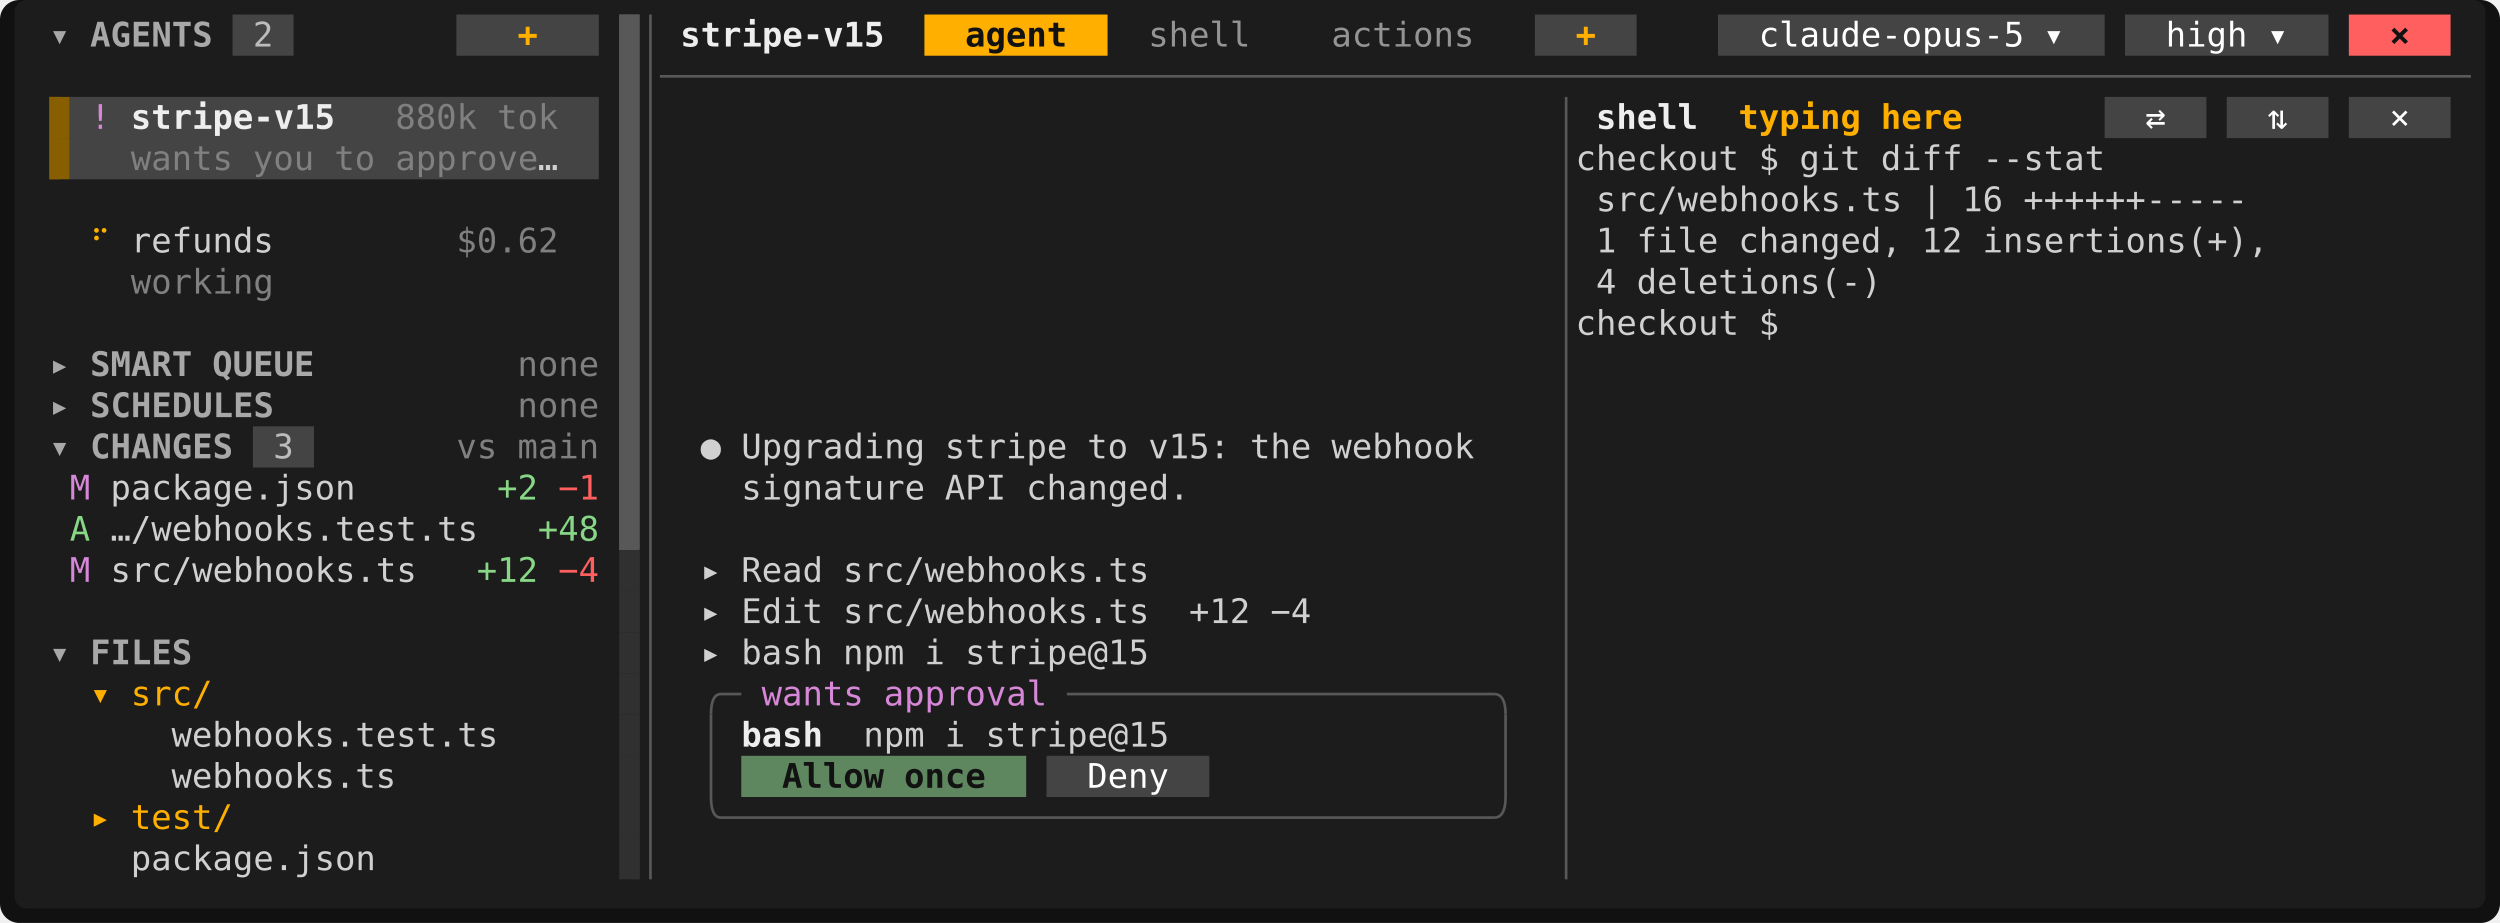
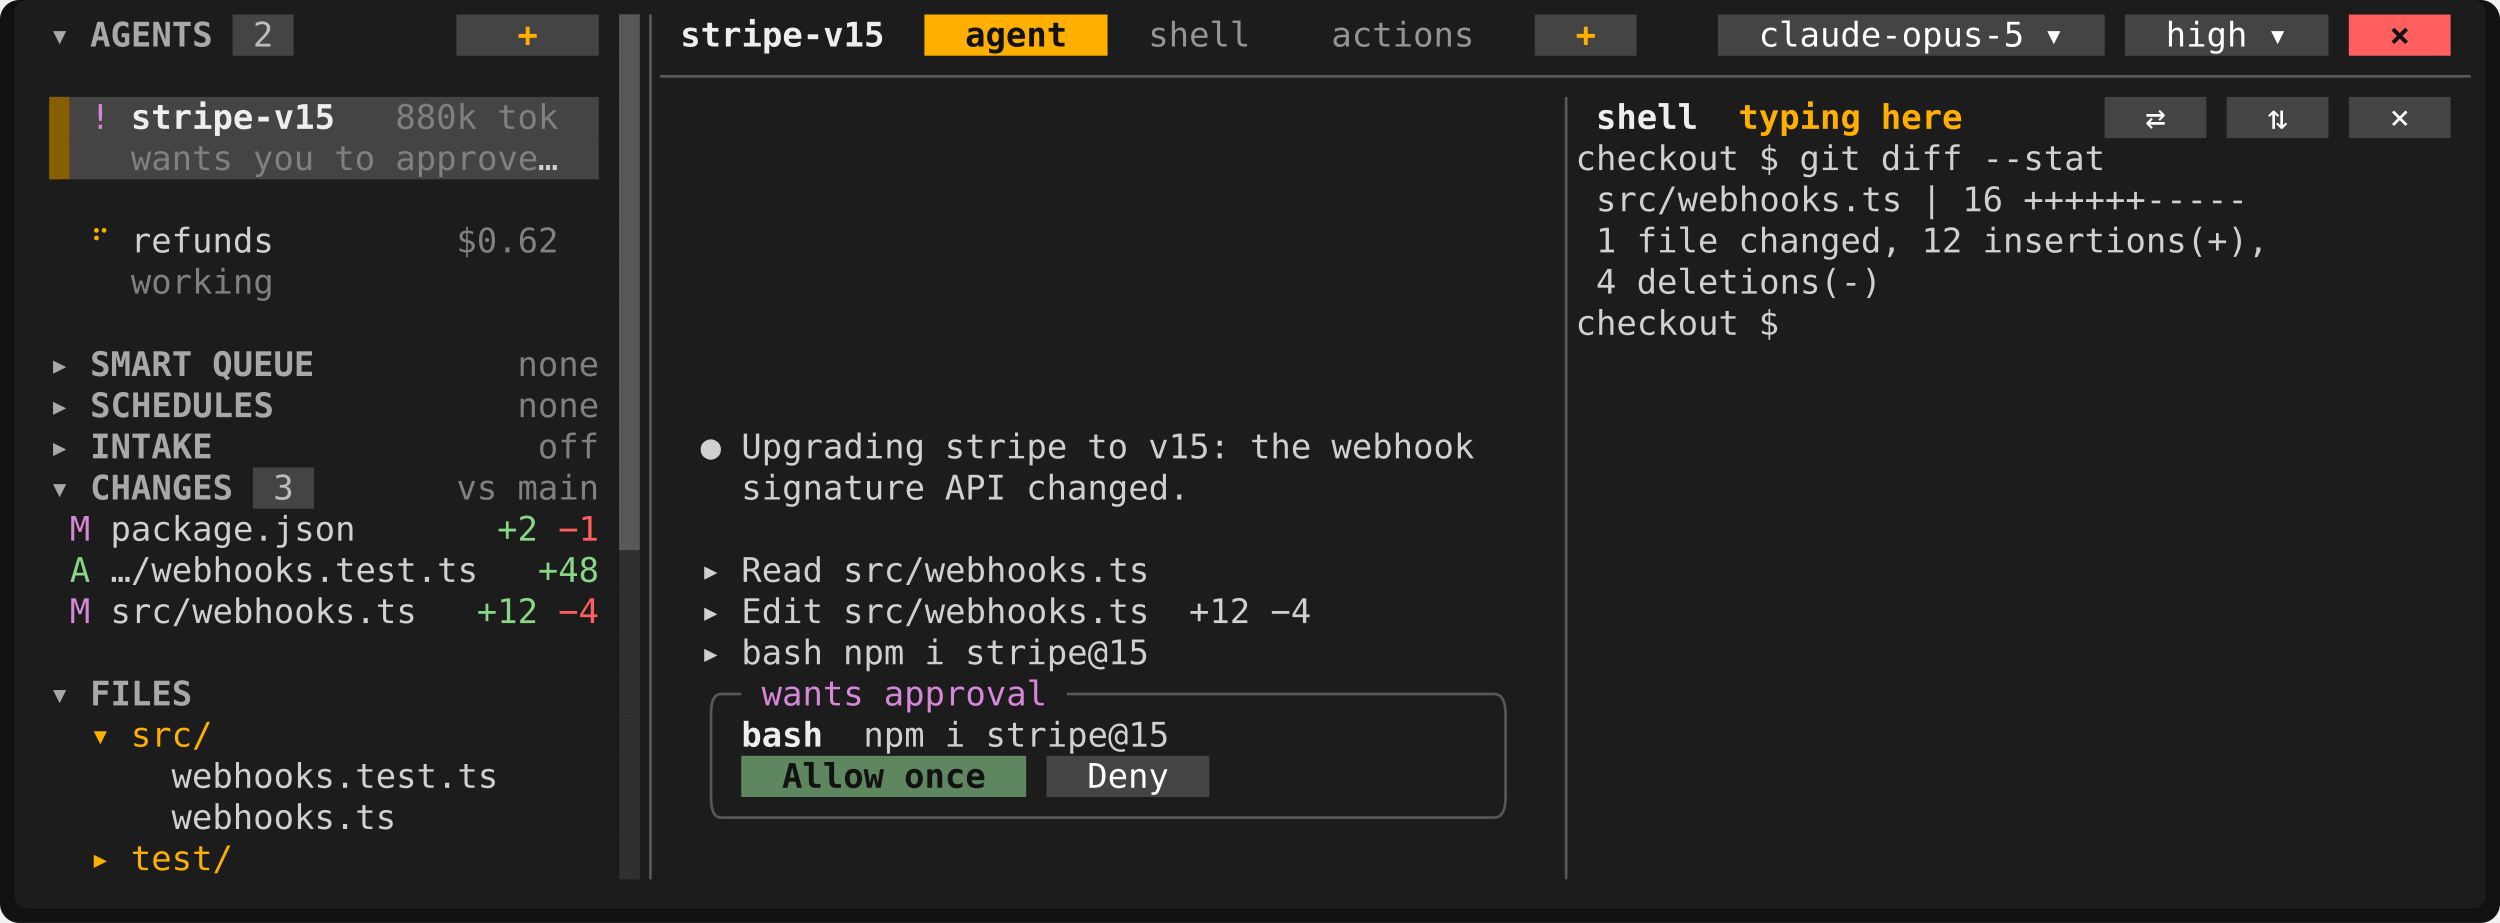
<svg xmlns="http://www.w3.org/2000/svg" viewBox="0 0 1032 381" width="1032" height="381" font-family="ui-monospace,SFMono-Regular,Menlo,Consolas,'DejaVu Sans Mono','Liberation Mono',monospace" font-size="14" role="img" aria-label="Tade">
  <rect width="1032" height="381" rx="8" fill="#111111" />
  <rect x="6" y="0" width="1020" height="375" rx="5" fill="#1c1c1c" />
  <rect x="96" y="6" width="25.2" height="17" fill="#444444" />
  <rect x="188.4" y="6" width="58.8" height="17" fill="#444444" />
  <rect x="255.6" y="6" width="8.4" height="17" fill="#585858" />
  <rect x="381.6" y="6" width="75.6" height="17" fill="#ffaf00" />
  <rect x="633.6" y="6" width="42" height="17" fill="#444444" />
  <rect x="709.2" y="6" width="159.6" height="17" fill="#444444" />
  <rect x="877.2" y="6" width="84" height="17" fill="#444444" />
  <rect x="969.6" y="6" width="42" height="17" fill="#ff5f5f" />
  <rect x="255.6" y="23" width="8.4" height="17" fill="#585858" />
  <rect x="20.4" y="40" width="8.4" height="17" fill="#875f00" />
  <rect x="28.8" y="40" width="218.4" height="17" fill="#444444" />
  <rect x="255.6" y="40" width="8.4" height="17" fill="#585858" />
  <rect x="868.8" y="40" width="42" height="17" fill="#444444" />
  <rect x="919.2" y="40" width="42" height="17" fill="#444444" />
  <rect x="969.6" y="40" width="42" height="17" fill="#444444" />
  <rect x="20.4" y="57" width="8.4" height="17" fill="#875f00" />
  <rect x="28.8" y="57" width="218.4" height="17" fill="#444444" />
  <rect x="255.6" y="57" width="8.4" height="17" fill="#585858" />
  <rect x="255.6" y="74" width="8.4" height="17" fill="#585858" />
  <rect x="255.6" y="91" width="8.4" height="17" fill="#585858" />
  <rect x="255.6" y="108" width="8.4" height="17" fill="#585858" />
  <rect x="255.6" y="125" width="8.4" height="17" fill="#585858" />
  <rect x="255.6" y="142" width="8.4" height="17" fill="#585858" />
  <rect x="255.6" y="159" width="8.4" height="17" fill="#585858" />
-   <rect x="104.4" y="176" width="25.2" height="17" fill="#444444" />
  <rect x="255.6" y="176" width="8.4" height="17" fill="#585858" />
+   <rect x="104.4" y="193" width="25.2" height="17" fill="#444444" />
  <rect x="255.6" y="193" width="8.4" height="17" fill="#585858" />
  <rect x="255.6" y="210" width="8.4" height="17" fill="#585858" />
  <rect x="255.6" y="227" width="8.4" height="17" fill="#303030" />
  <rect x="255.6" y="244" width="8.4" height="17" fill="#303030" />
  <rect x="255.6" y="261" width="8.4" height="17" fill="#303030" />
  <rect x="255.6" y="278" width="8.4" height="17" fill="#303030" />
  <rect x="255.6" y="295" width="8.4" height="17" fill="#303030" />
  <rect x="255.6" y="312" width="8.4" height="17" fill="#303030" />
  <rect x="306" y="312" width="117.6" height="17" fill="#5f875f" />
  <rect x="432" y="312" width="67.2" height="17" fill="#444444" />
  <rect x="255.6" y="329" width="8.4" height="17" fill="#303030" />
  <rect x="255.6" y="346" width="8.4" height="17" fill="#303030" />
  <rect x="255.6" y="6" width="8.4" height="221" fill="#585858" />
  <rect x="20.4" y="40" width="4.2" height="34" fill="#875f00" />
  <rect x="262.95" y="227" width="1.05" height="136" fill="#303030" />
  <line x1="268.5" y1="6" x2="268.5" y2="363" stroke="#585858" stroke-width="1.1" />
  <line x1="272.4" y1="31.5" x2="1020" y2="31.5" stroke="#585858" stroke-width="1.1" />
  <line x1="646.5" y1="40" x2="646.5" y2="363" stroke="#585858" stroke-width="1.1" />
  <path d="M293.5 295Q293.5 286.5 297.6 286.5" fill="none" stroke="#585858" stroke-width="1.1" />
  <line x1="297.6" y1="286.5" x2="306" y2="286.5" stroke="#585858" stroke-width="1.1" />
  <line x1="440.4" y1="286.5" x2="616.8" y2="286.5" stroke="#585858" stroke-width="1.1" />
  <path d="M621.5 295Q621.5 286.5 616.8 286.5" fill="none" stroke="#585858" stroke-width="1.1" />
  <line x1="293.5" y1="295" x2="293.5" y2="329" stroke="#585858" stroke-width="1.1" />
  <line x1="621.5" y1="295" x2="621.5" y2="329" stroke="#585858" stroke-width="1.1" />
  <path d="M293.5 329Q293.5 337.5 297.6 337.5" fill="none" stroke="#585858" stroke-width="1.1" />
  <line x1="297.6" y1="337.5" x2="616.8" y2="337.5" stroke="#585858" stroke-width="1.1" />
  <path d="M621.5 329Q621.5 337.5 616.8 337.5" fill="none" stroke="#585858" stroke-width="1.1" />
  <text x="20.4" y="19.2" textLength="8.4" lengthAdjust="spacingAndGlyphs" fill="#a8a8a8" font-weight="700">▾</text>
  <text x="37.2" y="19.2" textLength="50.4" lengthAdjust="spacingAndGlyphs" fill="#a8a8a8" font-weight="700">AGENTS</text>
  <text x="104.4" y="19.2" textLength="8.4" lengthAdjust="spacingAndGlyphs" fill="#bcbcbc">2</text>
  <text x="213.6" y="19.2" textLength="8.4" lengthAdjust="spacingAndGlyphs" fill="#ffaf00" font-weight="700">+</text>
  <text x="280.8" y="19.2" textLength="84" lengthAdjust="spacingAndGlyphs" fill="#eeeeee" font-weight="700">stripe-v15</text>
  <text x="398.4" y="19.2" textLength="42" lengthAdjust="spacingAndGlyphs" fill="#121212" font-weight="700">agent</text>
  <text x="474" y="19.2" textLength="42" lengthAdjust="spacingAndGlyphs" fill="#949494">shell</text>
  <text x="549.6" y="19.2" textLength="58.8" lengthAdjust="spacingAndGlyphs" fill="#949494">actions</text>
  <text x="650.4" y="19.2" textLength="8.4" lengthAdjust="spacingAndGlyphs" fill="#ffaf00" font-weight="700">+</text>
  <text x="726" y="19.2" textLength="109.2" lengthAdjust="spacingAndGlyphs" fill="#ffffff">claude-opus-5</text>
  <text x="843.6" y="19.2" textLength="8.4" lengthAdjust="spacingAndGlyphs" fill="#ffffff">▾</text>
  <text x="894" y="19.2" textLength="33.6" lengthAdjust="spacingAndGlyphs" fill="#ffffff">high</text>
  <text x="936" y="19.2" textLength="8.4" lengthAdjust="spacingAndGlyphs" fill="#ffffff">▾</text>
  <text x="986.4" y="19.2" textLength="8.4" lengthAdjust="spacingAndGlyphs" fill="#121212" font-weight="700">×</text>
  <text x="37.2" y="53.2" textLength="8.4" lengthAdjust="spacingAndGlyphs" fill="#d787d7">!</text>
  <text x="54" y="53.2" textLength="84" lengthAdjust="spacingAndGlyphs" fill="#eeeeee" font-weight="700">stripe-v15</text>
  <text x="163.2" y="53.2" textLength="33.6" lengthAdjust="spacingAndGlyphs" fill="#808080">880k</text>
  <text x="205.2" y="53.2" textLength="25.2" lengthAdjust="spacingAndGlyphs" fill="#808080">tok</text>
  <text x="658.8" y="53.2" textLength="42" lengthAdjust="spacingAndGlyphs" fill="#eeeeee" font-weight="700">shell</text>
  <text x="717.6" y="53.2" textLength="50.4" lengthAdjust="spacingAndGlyphs" fill="#ffaf00" font-weight="700">typing</text>
  <text x="776.4" y="53.2" textLength="33.6" lengthAdjust="spacingAndGlyphs" fill="#ffaf00" font-weight="700">here</text>
  <text x="885.6" y="53.2" textLength="8.4" lengthAdjust="spacingAndGlyphs" fill="#ffffff">⇄</text>
  <text x="936" y="53.2" textLength="8.4" lengthAdjust="spacingAndGlyphs" fill="#ffffff">⇅</text>
  <text x="986.4" y="53.2" textLength="8.4" lengthAdjust="spacingAndGlyphs" fill="#ffffff">×</text>
  <text x="54" y="70.2" textLength="42" lengthAdjust="spacingAndGlyphs" fill="#808080">wants</text>
  <text x="104.4" y="70.2" textLength="25.2" lengthAdjust="spacingAndGlyphs" fill="#808080">you</text>
  <text x="138" y="70.2" textLength="16.8" lengthAdjust="spacingAndGlyphs" fill="#808080">to</text>
  <text x="163.2" y="70.2" textLength="58.8" lengthAdjust="spacingAndGlyphs" fill="#808080">approve</text>
  <text x="222" y="70.2" textLength="8.4" lengthAdjust="spacingAndGlyphs" fill="#d0d0d0">…</text>
  <text x="650.4" y="70.2" textLength="67.2" lengthAdjust="spacingAndGlyphs" fill="#d0d0d0">checkout</text>
  <text x="726" y="70.2" textLength="8.4" lengthAdjust="spacingAndGlyphs" fill="#d0d0d0">$</text>
  <text x="742.8" y="70.2" textLength="25.2" lengthAdjust="spacingAndGlyphs" fill="#d0d0d0">git</text>
  <text x="776.4" y="70.2" textLength="33.6" lengthAdjust="spacingAndGlyphs" fill="#d0d0d0">diff</text>
  <text x="818.4" y="70.2" textLength="50.4" lengthAdjust="spacingAndGlyphs" fill="#d0d0d0">--stat</text>
  <text x="658.8" y="87.2" textLength="126" lengthAdjust="spacingAndGlyphs" fill="#d0d0d0">src/webhooks.ts</text>
  <text x="793.2" y="87.2" textLength="8.4" lengthAdjust="spacingAndGlyphs" fill="#d0d0d0">|</text>
  <text x="810" y="87.2" textLength="16.8" lengthAdjust="spacingAndGlyphs" fill="#d0d0d0">16</text>
  <text x="835.2" y="87.2" textLength="92.4" lengthAdjust="spacingAndGlyphs" fill="#d0d0d0">++++++-----</text>
  <text x="37.2" y="104.2" textLength="8.4" lengthAdjust="spacingAndGlyphs" fill="#ffaf00">⠋</text>
  <text x="54" y="104.2" textLength="58.8" lengthAdjust="spacingAndGlyphs" fill="#d0d0d0">refunds</text>
  <text x="188.4" y="104.2" textLength="42" lengthAdjust="spacingAndGlyphs" fill="#808080">$0.62</text>
  <text x="658.8" y="104.2" textLength="8.4" lengthAdjust="spacingAndGlyphs" fill="#d0d0d0">1</text>
  <text x="675.6" y="104.2" textLength="33.6" lengthAdjust="spacingAndGlyphs" fill="#d0d0d0">file</text>
  <text x="717.6" y="104.2" textLength="67.2" lengthAdjust="spacingAndGlyphs" fill="#d0d0d0">changed,</text>
  <text x="793.2" y="104.2" textLength="16.8" lengthAdjust="spacingAndGlyphs" fill="#d0d0d0">12</text>
  <text x="818.4" y="104.2" textLength="117.6" lengthAdjust="spacingAndGlyphs" fill="#d0d0d0">insertions(+),</text>
  <text x="54" y="121.2" textLength="58.8" lengthAdjust="spacingAndGlyphs" fill="#808080">working</text>
  <text x="658.8" y="121.2" textLength="8.4" lengthAdjust="spacingAndGlyphs" fill="#d0d0d0">4</text>
  <text x="675.6" y="121.2" textLength="100.8" lengthAdjust="spacingAndGlyphs" fill="#d0d0d0">deletions(-)</text>
  <text x="650.4" y="138.2" textLength="67.2" lengthAdjust="spacingAndGlyphs" fill="#d0d0d0">checkout</text>
  <text x="726" y="138.2" textLength="8.4" lengthAdjust="spacingAndGlyphs" fill="#d0d0d0">$</text>
  <text x="20.4" y="155.2" textLength="8.4" lengthAdjust="spacingAndGlyphs" fill="#a8a8a8" font-weight="700">▸</text>
  <text x="37.2" y="155.2" textLength="42" lengthAdjust="spacingAndGlyphs" fill="#a8a8a8" font-weight="700">SMART</text>
  <text x="87.6" y="155.2" textLength="42" lengthAdjust="spacingAndGlyphs" fill="#a8a8a8" font-weight="700">QUEUE</text>
  <text x="213.6" y="155.2" textLength="33.6" lengthAdjust="spacingAndGlyphs" fill="#808080">none</text>
  <text x="20.4" y="172.2" textLength="8.4" lengthAdjust="spacingAndGlyphs" fill="#a8a8a8" font-weight="700">▸</text>
  <text x="37.2" y="172.2" textLength="75.6" lengthAdjust="spacingAndGlyphs" fill="#a8a8a8" font-weight="700">SCHEDULES</text>
  <text x="213.6" y="172.2" textLength="33.6" lengthAdjust="spacingAndGlyphs" fill="#808080">none</text>
-   <text x="20.4" y="189.2" textLength="8.4" lengthAdjust="spacingAndGlyphs" fill="#a8a8a8" font-weight="700">▾</text>
-   <text x="37.2" y="189.2" textLength="58.8" lengthAdjust="spacingAndGlyphs" fill="#a8a8a8" font-weight="700">CHANGES</text>
-   <text x="112.8" y="189.2" textLength="8.4" lengthAdjust="spacingAndGlyphs" fill="#bcbcbc">3</text>
-   <text x="188.4" y="189.2" textLength="16.8" lengthAdjust="spacingAndGlyphs" fill="#808080">vs</text>
-   <text x="213.6" y="189.2" textLength="33.6" lengthAdjust="spacingAndGlyphs" fill="#808080">main</text>
+   <text x="20.4" y="189.2" textLength="8.4" lengthAdjust="spacingAndGlyphs" fill="#a8a8a8" font-weight="700">▸</text>
+   <text x="37.2" y="189.2" textLength="50.4" lengthAdjust="spacingAndGlyphs" fill="#a8a8a8" font-weight="700">INTAKE</text>
+   <text x="222" y="189.2" textLength="25.2" lengthAdjust="spacingAndGlyphs" fill="#808080">off</text>
  <text x="289.2" y="189.2" textLength="8.4" lengthAdjust="spacingAndGlyphs" fill="#d0d0d0">●</text>
  <text x="306" y="189.2" textLength="75.6" lengthAdjust="spacingAndGlyphs" fill="#d0d0d0">Upgrading</text>
  <text x="390" y="189.2" textLength="50.4" lengthAdjust="spacingAndGlyphs" fill="#d0d0d0">stripe</text>
  <text x="448.8" y="189.2" textLength="16.8" lengthAdjust="spacingAndGlyphs" fill="#d0d0d0">to</text>
  <text x="474" y="189.2" textLength="33.6" lengthAdjust="spacingAndGlyphs" fill="#d0d0d0">v15:</text>
  <text x="516" y="189.2" textLength="25.2" lengthAdjust="spacingAndGlyphs" fill="#d0d0d0">the</text>
  <text x="549.6" y="189.2" textLength="58.8" lengthAdjust="spacingAndGlyphs" fill="#d0d0d0">webhook</text>
-   <text x="28.8" y="206.2" textLength="8.4" lengthAdjust="spacingAndGlyphs" fill="#d787d7">M</text>
-   <text x="45.6" y="206.2" textLength="100.8" lengthAdjust="spacingAndGlyphs" fill="#d0d0d0">package.json</text>
-   <text x="205.2" y="206.2" textLength="16.8" lengthAdjust="spacingAndGlyphs" fill="#87d787">+2</text>
-   <text x="230.4" y="206.2" textLength="16.8" lengthAdjust="spacingAndGlyphs" fill="#ff5f5f">−1</text>
+   <text x="20.4" y="206.2" textLength="8.4" lengthAdjust="spacingAndGlyphs" fill="#a8a8a8" font-weight="700">▾</text>
+   <text x="37.2" y="206.2" textLength="58.8" lengthAdjust="spacingAndGlyphs" fill="#a8a8a8" font-weight="700">CHANGES</text>
+   <text x="112.8" y="206.2" textLength="8.4" lengthAdjust="spacingAndGlyphs" fill="#bcbcbc">3</text>
+   <text x="188.4" y="206.2" textLength="16.8" lengthAdjust="spacingAndGlyphs" fill="#808080">vs</text>
+   <text x="213.6" y="206.2" textLength="33.6" lengthAdjust="spacingAndGlyphs" fill="#808080">main</text>
  <text x="306" y="206.2" textLength="75.6" lengthAdjust="spacingAndGlyphs" fill="#d0d0d0">signature</text>
  <text x="390" y="206.2" textLength="25.2" lengthAdjust="spacingAndGlyphs" fill="#d0d0d0">API</text>
  <text x="423.6" y="206.2" textLength="67.2" lengthAdjust="spacingAndGlyphs" fill="#d0d0d0">changed.</text>
-   <text x="28.8" y="223.2" textLength="8.4" lengthAdjust="spacingAndGlyphs" fill="#87d787">A</text>
-   <text x="45.6" y="223.2" textLength="151.2" lengthAdjust="spacingAndGlyphs" fill="#d0d0d0">…/webhooks.test.ts</text>
-   <text x="222" y="223.2" textLength="25.2" lengthAdjust="spacingAndGlyphs" fill="#87d787">+48</text>
-   <text x="28.8" y="240.2" textLength="8.4" lengthAdjust="spacingAndGlyphs" fill="#d787d7">M</text>
-   <text x="45.6" y="240.2" textLength="126" lengthAdjust="spacingAndGlyphs" fill="#d0d0d0">src/webhooks.ts</text>
-   <text x="196.8" y="240.2" textLength="25.2" lengthAdjust="spacingAndGlyphs" fill="#87d787">+12</text>
-   <text x="230.4" y="240.2" textLength="16.8" lengthAdjust="spacingAndGlyphs" fill="#ff5f5f">−4</text>
+   <text x="28.8" y="223.2" textLength="8.4" lengthAdjust="spacingAndGlyphs" fill="#d787d7">M</text>
+   <text x="45.6" y="223.2" textLength="100.8" lengthAdjust="spacingAndGlyphs" fill="#d0d0d0">package.json</text>
+   <text x="205.2" y="223.2" textLength="16.8" lengthAdjust="spacingAndGlyphs" fill="#87d787">+2</text>
+   <text x="230.4" y="223.2" textLength="16.8" lengthAdjust="spacingAndGlyphs" fill="#ff5f5f">−1</text>
+   <text x="28.8" y="240.2" textLength="8.4" lengthAdjust="spacingAndGlyphs" fill="#87d787">A</text>
+   <text x="45.6" y="240.2" textLength="151.2" lengthAdjust="spacingAndGlyphs" fill="#d0d0d0">…/webhooks.test.ts</text>
+   <text x="222" y="240.2" textLength="25.2" lengthAdjust="spacingAndGlyphs" fill="#87d787">+48</text>
  <text x="289.2" y="240.2" textLength="8.4" lengthAdjust="spacingAndGlyphs" fill="#d0d0d0">▸</text>
  <text x="306" y="240.2" textLength="33.6" lengthAdjust="spacingAndGlyphs" fill="#d0d0d0">Read</text>
  <text x="348" y="240.2" textLength="126" lengthAdjust="spacingAndGlyphs" fill="#d0d0d0">src/webhooks.ts</text>
+   <text x="28.8" y="257.2" textLength="8.4" lengthAdjust="spacingAndGlyphs" fill="#d787d7">M</text>
+   <text x="45.6" y="257.2" textLength="126" lengthAdjust="spacingAndGlyphs" fill="#d0d0d0">src/webhooks.ts</text>
+   <text x="196.8" y="257.2" textLength="25.2" lengthAdjust="spacingAndGlyphs" fill="#87d787">+12</text>
+   <text x="230.4" y="257.2" textLength="16.8" lengthAdjust="spacingAndGlyphs" fill="#ff5f5f">−4</text>
  <text x="289.2" y="257.2" textLength="8.4" lengthAdjust="spacingAndGlyphs" fill="#d0d0d0">▸</text>
  <text x="306" y="257.2" textLength="33.6" lengthAdjust="spacingAndGlyphs" fill="#d0d0d0">Edit</text>
  <text x="348" y="257.2" textLength="126" lengthAdjust="spacingAndGlyphs" fill="#d0d0d0">src/webhooks.ts</text>
  <text x="490.8" y="257.2" textLength="25.2" lengthAdjust="spacingAndGlyphs" fill="#d0d0d0">+12</text>
  <text x="524.4" y="257.2" textLength="16.8" lengthAdjust="spacingAndGlyphs" fill="#d0d0d0">−4</text>
-   <text x="20.4" y="274.2" textLength="8.4" lengthAdjust="spacingAndGlyphs" fill="#a8a8a8" font-weight="700">▾</text>
-   <text x="37.2" y="274.2" textLength="42" lengthAdjust="spacingAndGlyphs" fill="#a8a8a8" font-weight="700">FILES</text>
  <text x="289.2" y="274.2" textLength="8.4" lengthAdjust="spacingAndGlyphs" fill="#d0d0d0">▸</text>
  <text x="306" y="274.2" textLength="33.6" lengthAdjust="spacingAndGlyphs" fill="#d0d0d0">bash</text>
  <text x="348" y="274.2" textLength="25.2" lengthAdjust="spacingAndGlyphs" fill="#d0d0d0">npm</text>
  <text x="381.6" y="274.2" textLength="8.4" lengthAdjust="spacingAndGlyphs" fill="#d0d0d0">i</text>
  <text x="398.4" y="274.2" textLength="75.6" lengthAdjust="spacingAndGlyphs" fill="#d0d0d0">stripe@15</text>
-   <text x="37.2" y="291.2" textLength="8.4" lengthAdjust="spacingAndGlyphs" fill="#ffaf00">▾</text>
-   <text x="54" y="291.2" textLength="33.6" lengthAdjust="spacingAndGlyphs" fill="#ffaf00">src/</text>
+   <text x="20.4" y="291.2" textLength="8.4" lengthAdjust="spacingAndGlyphs" fill="#a8a8a8" font-weight="700">▾</text>
+   <text x="37.2" y="291.2" textLength="42" lengthAdjust="spacingAndGlyphs" fill="#a8a8a8" font-weight="700">FILES</text>
  <text x="314.4" y="291.2" textLength="42" lengthAdjust="spacingAndGlyphs" fill="#d787d7">wants</text>
  <text x="364.8" y="291.2" textLength="67.2" lengthAdjust="spacingAndGlyphs" fill="#d787d7">approval</text>
-   <text x="70.8" y="308.2" textLength="134.4" lengthAdjust="spacingAndGlyphs" fill="#d0d0d0">webhooks.test.ts</text>
+   <text x="37.2" y="308.2" textLength="8.4" lengthAdjust="spacingAndGlyphs" fill="#ffaf00">▾</text>
+   <text x="54" y="308.2" textLength="33.6" lengthAdjust="spacingAndGlyphs" fill="#ffaf00">src/</text>
  <text x="306" y="308.2" textLength="33.6" lengthAdjust="spacingAndGlyphs" fill="#eeeeee" font-weight="700">bash</text>
  <text x="356.4" y="308.2" textLength="25.2" lengthAdjust="spacingAndGlyphs" fill="#d0d0d0">npm</text>
  <text x="390" y="308.2" textLength="8.4" lengthAdjust="spacingAndGlyphs" fill="#d0d0d0">i</text>
  <text x="406.8" y="308.2" textLength="75.6" lengthAdjust="spacingAndGlyphs" fill="#d0d0d0">stripe@15</text>
-   <text x="70.8" y="325.2" textLength="92.4" lengthAdjust="spacingAndGlyphs" fill="#d0d0d0">webhooks.ts</text>
+   <text x="70.8" y="325.2" textLength="134.4" lengthAdjust="spacingAndGlyphs" fill="#d0d0d0">webhooks.test.ts</text>
  <text x="322.8" y="325.2" textLength="42" lengthAdjust="spacingAndGlyphs" fill="#121212" font-weight="700">Allow</text>
  <text x="373.2" y="325.2" textLength="33.6" lengthAdjust="spacingAndGlyphs" fill="#121212" font-weight="700">once</text>
  <text x="448.8" y="325.2" textLength="33.6" lengthAdjust="spacingAndGlyphs" fill="#ffffff">Deny</text>
-   <text x="37.2" y="342.2" textLength="8.4" lengthAdjust="spacingAndGlyphs" fill="#ffaf00">▸</text>
-   <text x="54" y="342.2" textLength="42" lengthAdjust="spacingAndGlyphs" fill="#ffaf00">test/</text>
-   <text x="54" y="359.2" textLength="100.8" lengthAdjust="spacingAndGlyphs" fill="#d0d0d0">package.json</text>
+   <text x="70.8" y="342.2" textLength="92.4" lengthAdjust="spacingAndGlyphs" fill="#d0d0d0">webhooks.ts</text>
+   <text x="37.2" y="359.2" textLength="8.4" lengthAdjust="spacingAndGlyphs" fill="#ffaf00">▸</text>
+   <text x="54" y="359.2" textLength="42" lengthAdjust="spacingAndGlyphs" fill="#ffaf00">test/</text>
</svg>
